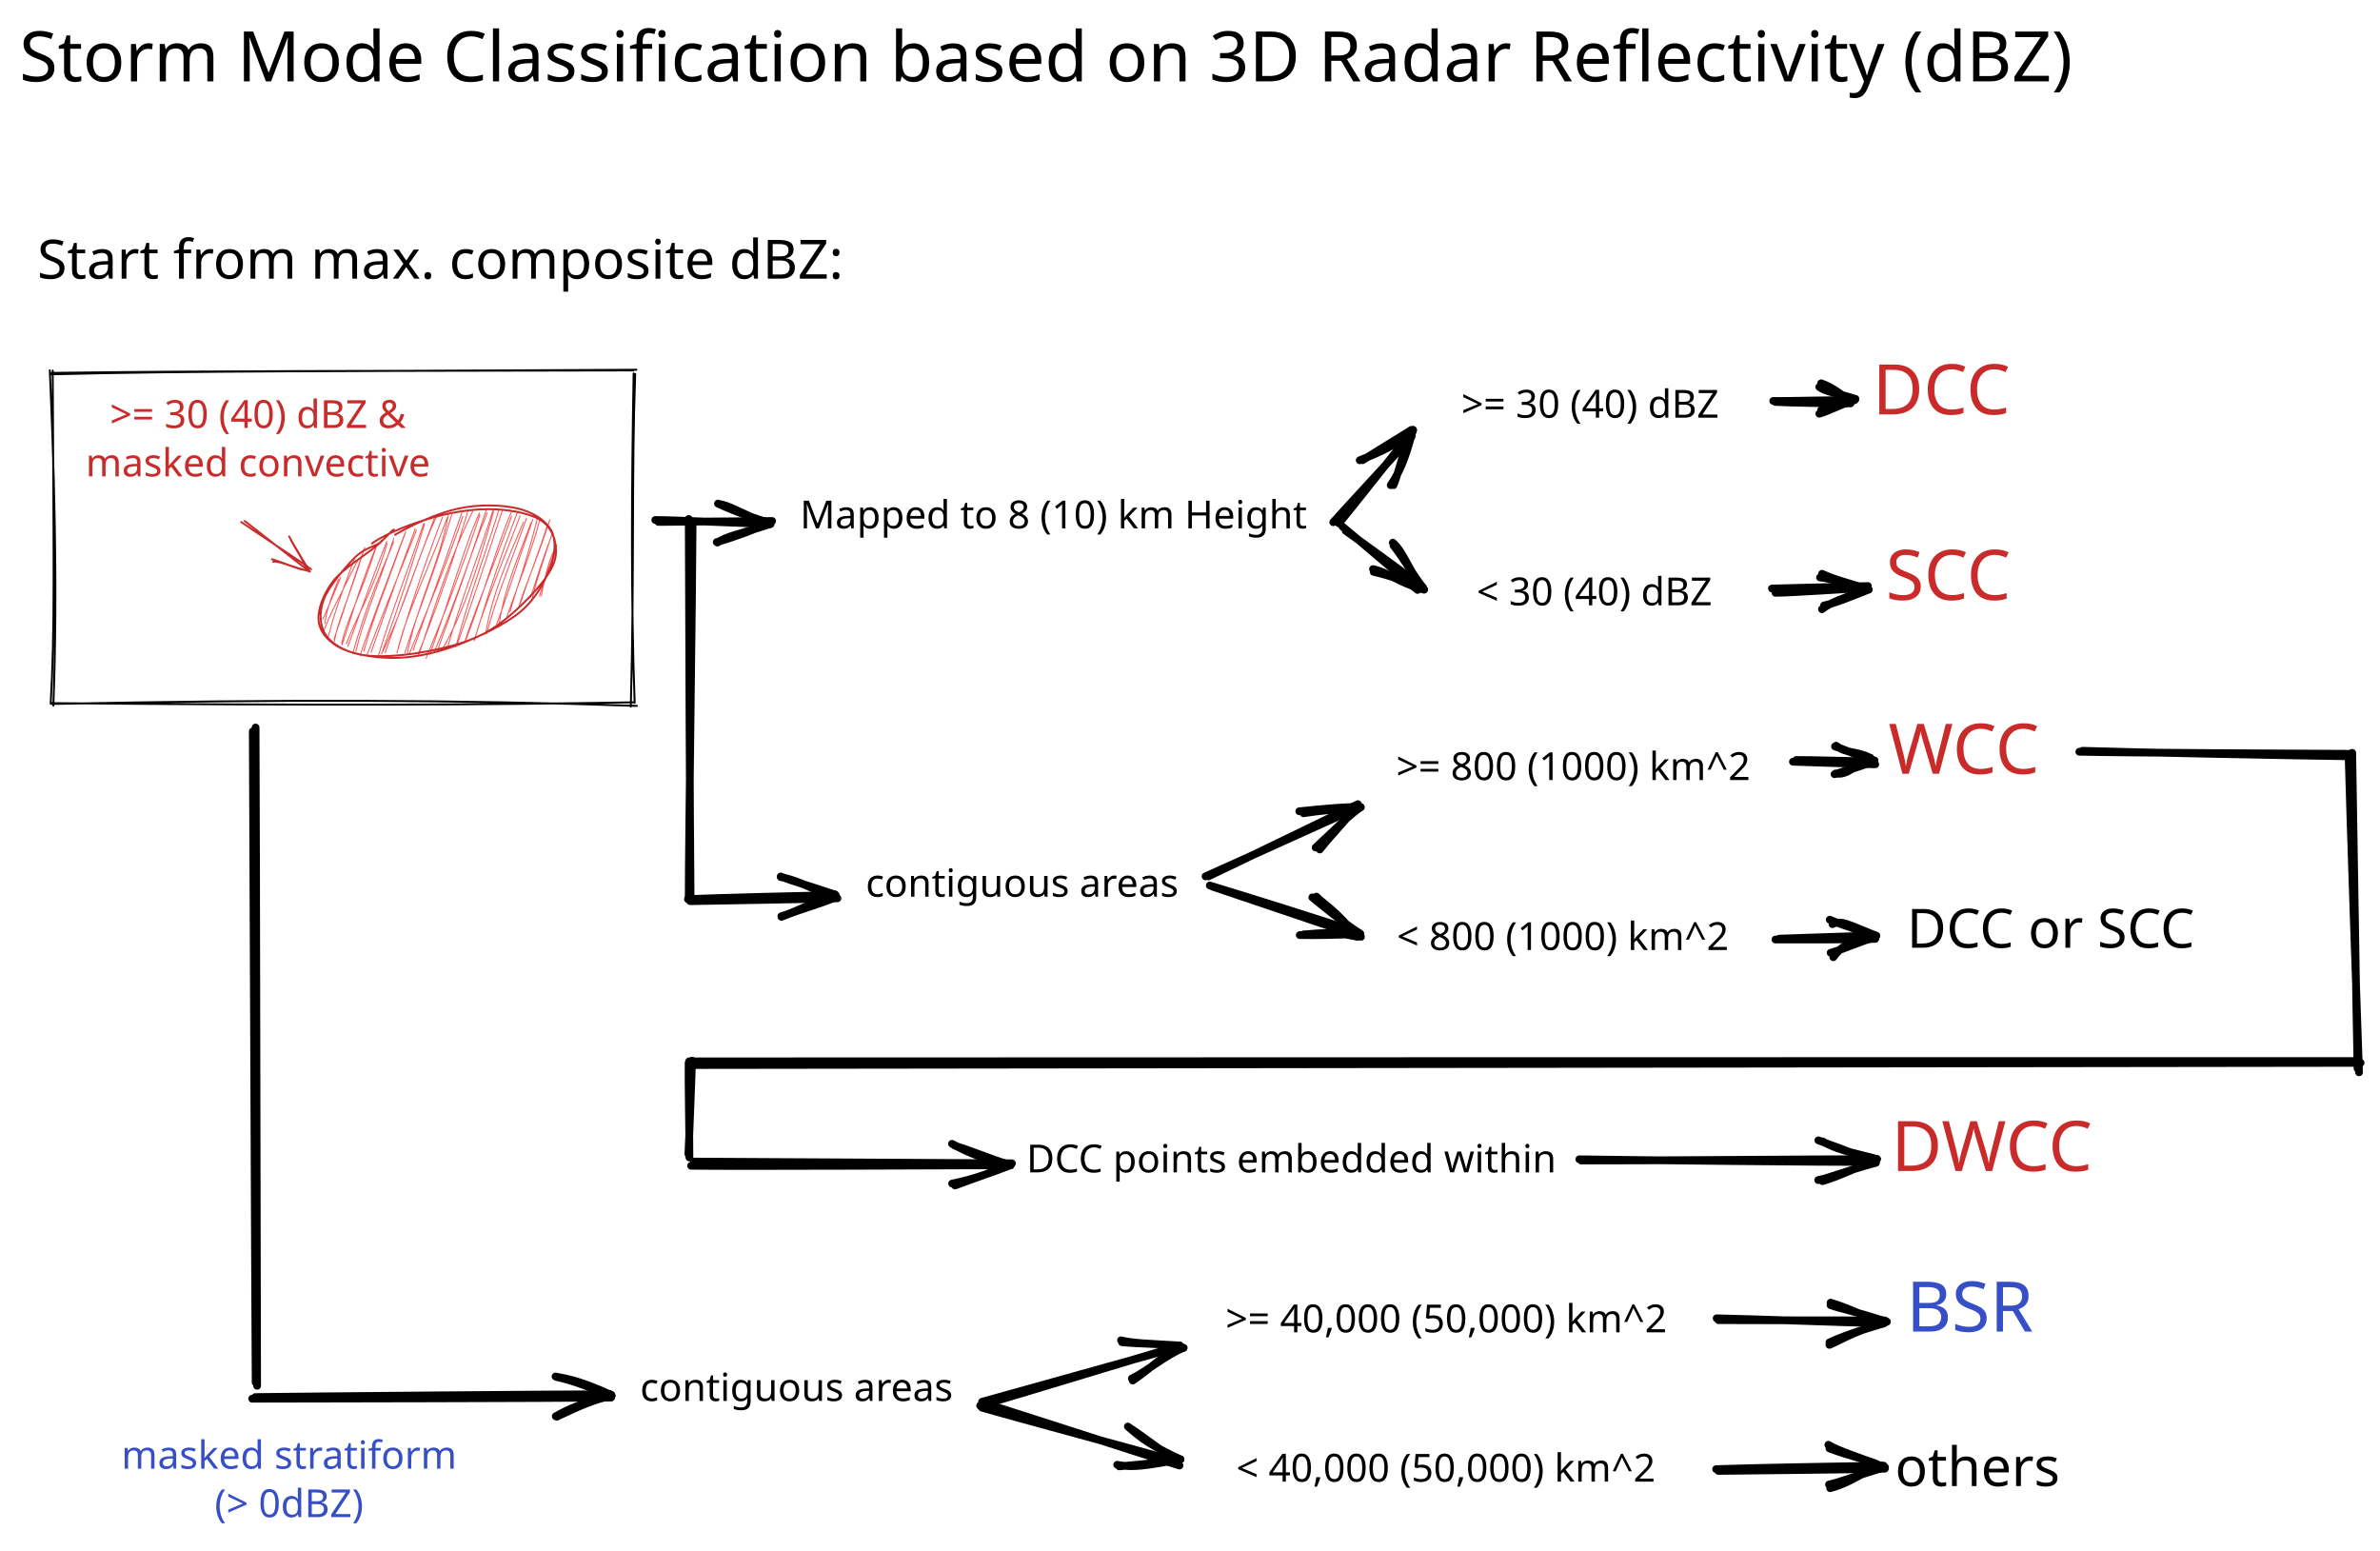
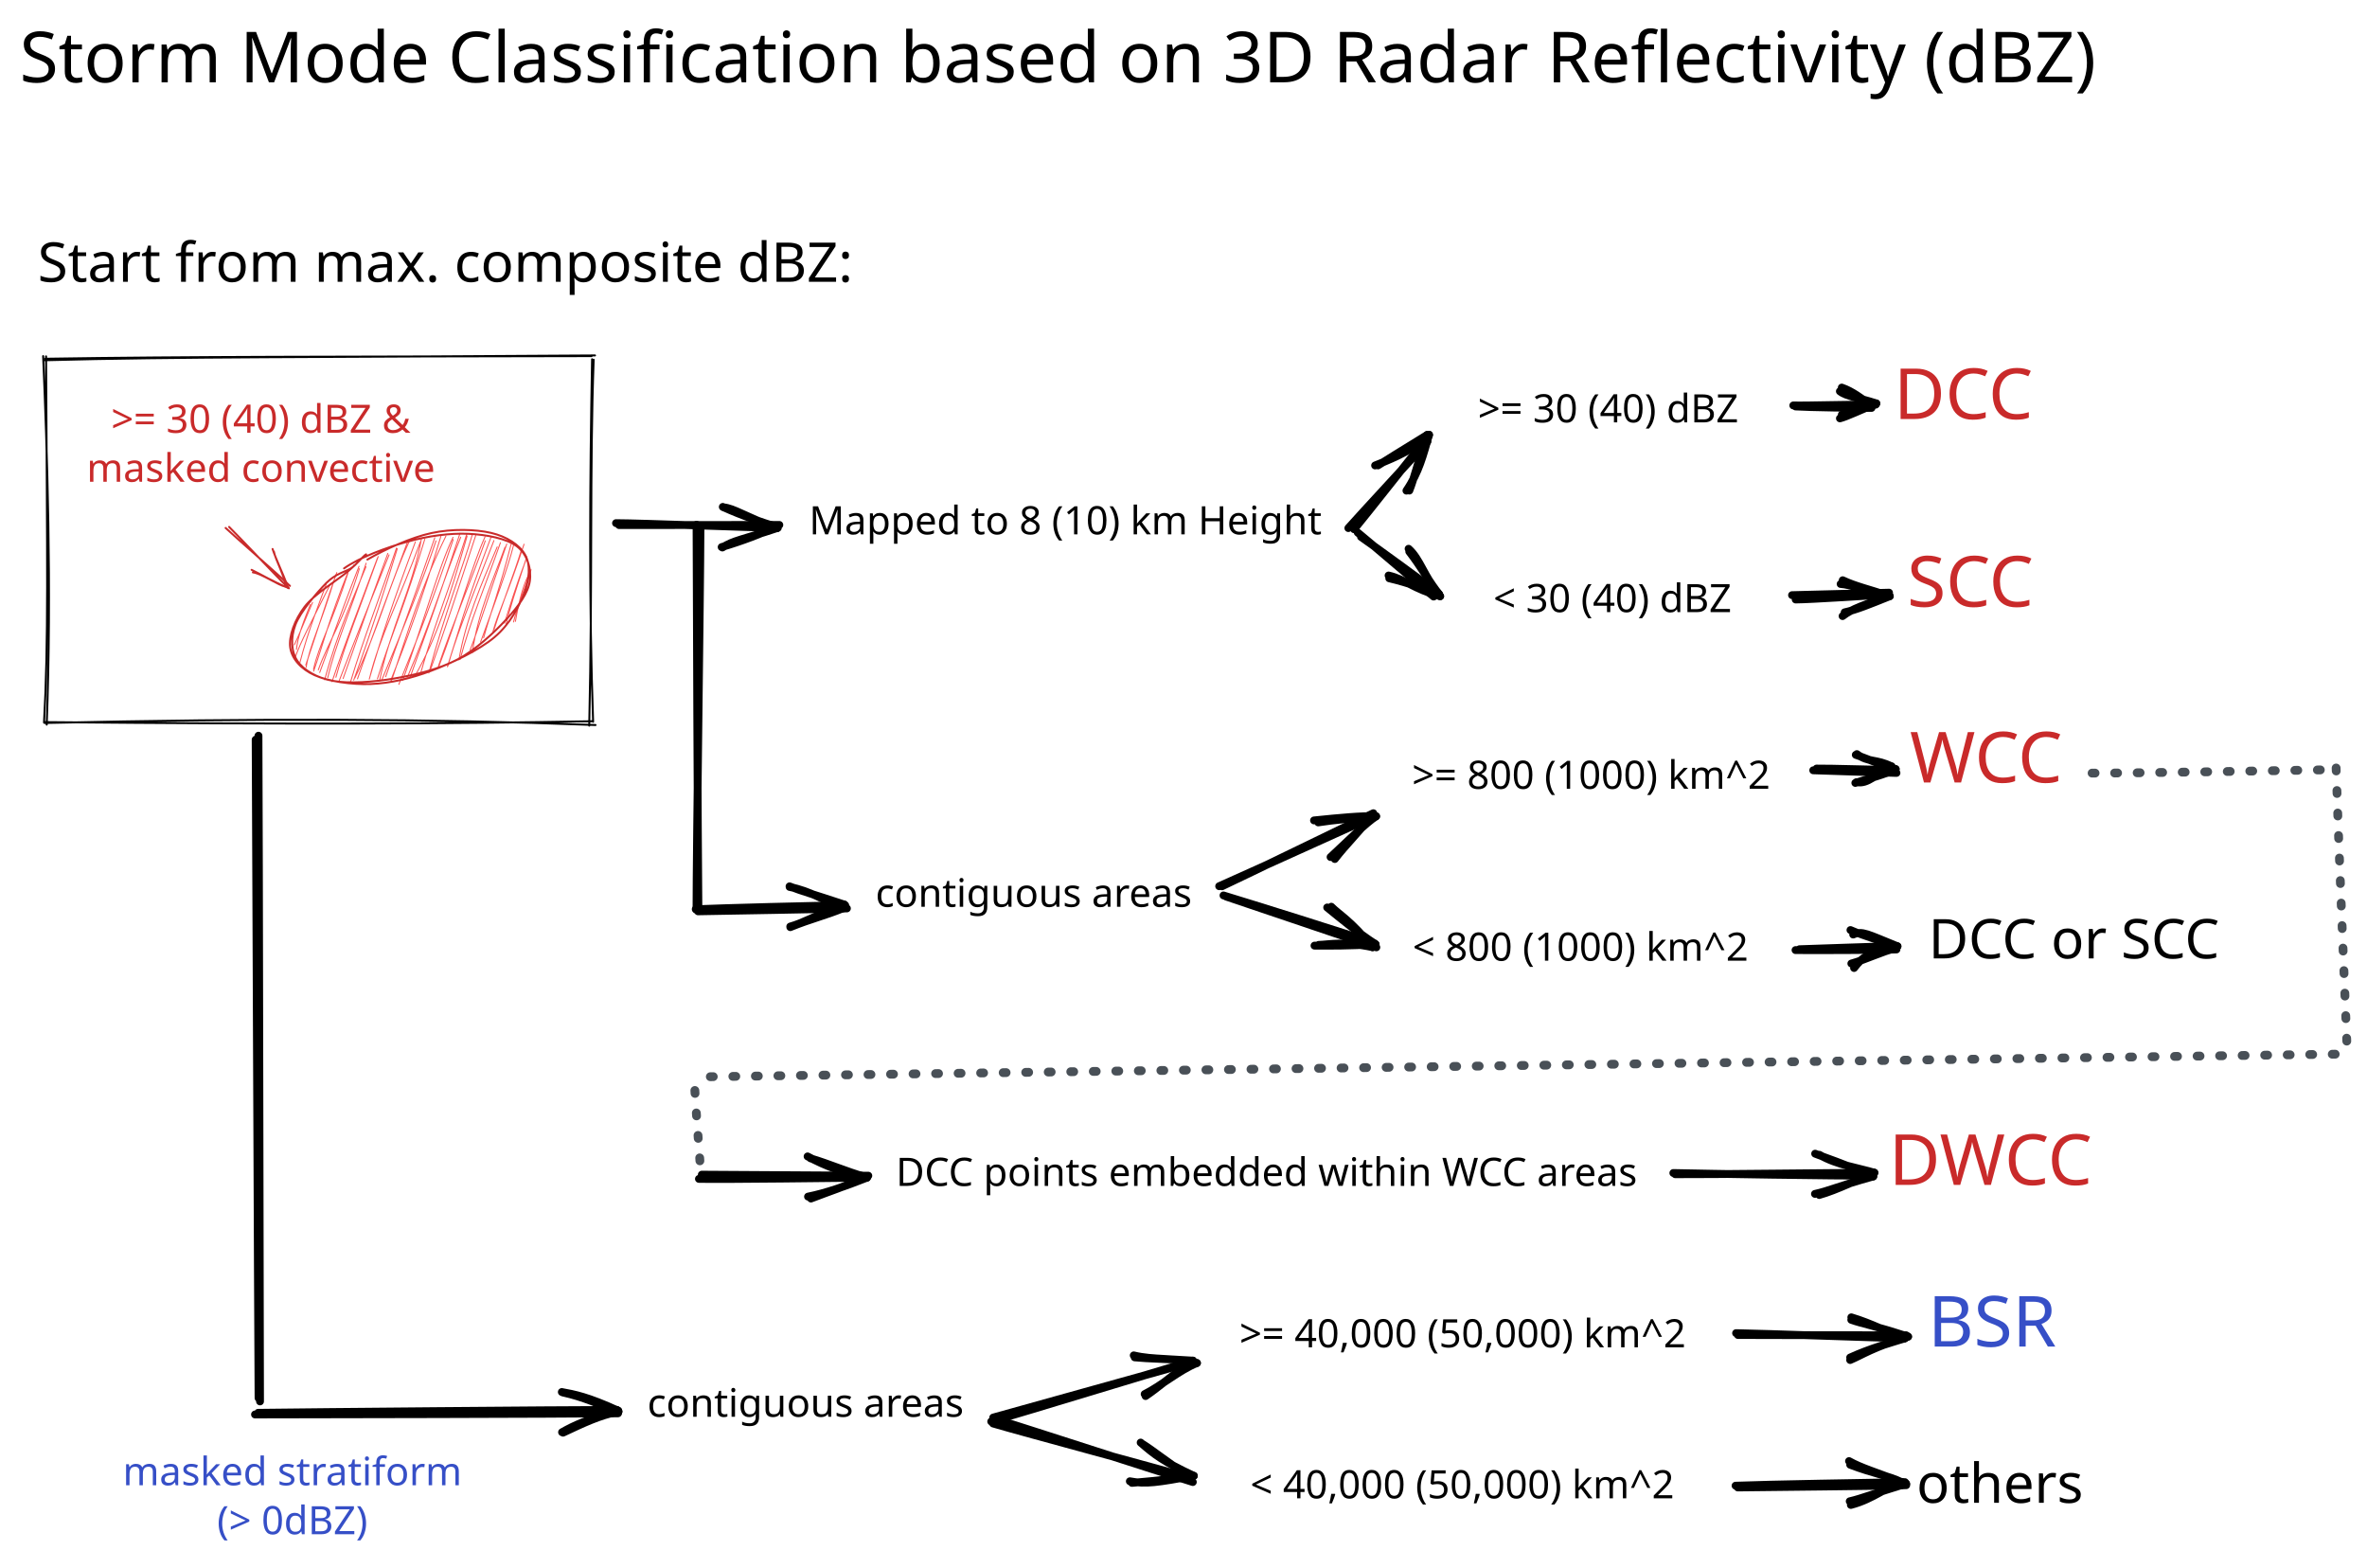
- <svg xmlns="http://www.w3.org/2000/svg" version="1.1" viewBox="0 0 1228.635 800.096" width="3685.905" height="2400.287">
+ <svg xmlns="http://www.w3.org/2000/svg" version="1.1" viewBox="0 0 1208.242 800.096" width="3624.726" height="2400.287">
  <defs>
    <style>
      @font-face {
        font-family: "Virgil";
        src: url("https://excalidraw.com/Virgil.woff2");
      }
      @font-face {
        font-family: "Cascadia";
        src: url("https://excalidraw.com/Cascadia.woff2");
      }
    </style>
  </defs>
-   <g stroke-linecap="round" transform="translate(27.04177 191.8299) rotate(0 150.1582 85.54688)">
-     <path d="M-0.39 1.38 C73.12 -0.48, 149.22 -0.08, 301.51 -0.97 M-0.25 0.65 C78.55 -0.43, 157.82 -0.32, 299.84 -0.63 M300.87 1.18 C298.97 52.66, 300.47 103.2, 298.6 172.93 M300.06 0.93 C299.04 59.26, 298.61 116.09, 300.59 170.94 M301.75 172.53 C210.55 169.38, 119.62 169.07, -0.53 171.54 M300.43 170.68 C219.99 172.06, 139.5 172.35, -0.27 171.11 M0.5 172.4 C2.99 108.31, 0.54 42.41, -1.33 -0.67 M-0.88 171.34 C1.33 133.69, 0.61 96.51, 0.17 -0.54" stroke="#000000" stroke-width="1" fill="none" />
-   </g>
-   <g stroke-linecap="round" transform="translate(161.8188 268.085) rotate(338.5158 64.02582 32.86523)">
+   <g stroke-linecap="round" transform="translate(23.34886 182.4279) rotate(0 139.5663 93.06641)">
+     <path d="M-0.4 1.45 C67.84 -0.4, 138.8 0.02, 280.38 -1.01 M-0.26 0.68 C72.94 -0.47, 146.63 -0.36, 278.63 -0.66 M279.69 1.18 C277.65 57.22, 279.15 112.33, 277.42 187.96 M278.88 0.93 C277.71 64.38, 277.28 126.33, 279.41 185.98 M280.64 187.64 C195.71 184.42, 111.07 184.1, -0.56 186.6 M279.26 185.7 C204.47 187.04, 129.64 187.35, -0.29 186.15 M0.5 187.44 C3.14 117.69, 0.69 46.14, -1.33 -0.67 M-0.88 186.38 C1.42 145.46, 0.71 105.01, 0.17 -0.54" stroke="#000000" stroke-width="1" fill="none" />
+   </g>
+   <g stroke-linecap="round" transform="translate(145.4336 277.6734) rotate(338.5158 64.02582 32.86523)">
    <path d="M6.56 18.95 C6.56 18.95, 6.56 18.95, 6.56 18.95 M6.56 18.95 C6.56 18.95, 6.56 18.95, 6.56 18.95 M2.26 31.06 C4.45 26.94, 7.49 22.53, 17.28 12.31 M2.11 28.49 C6.35 24.48, 9.14 21.55, 18.7 11.73 M-0.34 35.17 C6.51 27.32, 12.58 22.62, 30.55 6.39 M1.47 37.91 C11.45 24.14, 22.48 12.58, 28.63 5.59 M3.52 41.36 C9.35 31.5, 17.99 24.45, 35.03 2.8 M3.76 40.21 C15.82 26.02, 27 11.98, 35.81 2.09 M6.63 43.72 C13.48 33.41, 24.62 24.49, 41.07 4.35 M6.36 44.6 C15.01 34.67, 23.08 23.19, 41.82 3.3 M8.81 44.86 C18.05 34.16, 30.69 25.66, 47.22 4.47 M9 46.37 C17.9 36.54, 26.65 25.77, 47.52 3.27 M9.97 50.78 C24.7 30.88, 41.21 14.86, 50.74 4.8 M11.85 50.32 C21.9 35.83, 33.88 24.33, 51.49 3.13 M15.78 51.67 C26.09 37.87, 38.25 25.33, 58.47 2.22 M13.11 53.05 C26.97 36.66, 42.1 20.37, 57.91 2.7 M16.7 53.93 C31.21 38.1, 42.76 25.96, 63.94 3.45 M19 53.59 C30.7 40.35, 41.85 26.83, 63.62 2.54 M23.73 56.35 C41.46 36.21, 56.9 17.29, 69 2.05 M21.55 57.01 C36.18 38.36, 51.83 21.61, 68.73 1.6 M24.66 55.54 C44.66 37.22, 59.55 16.29, 76.86 0.05 M25.74 56.46 C41.33 38.17, 57.85 20.17, 75.58 0.23 M31.85 58.07 C43.61 41.29, 61.03 25.9, 81.17 3.23 M31.28 58.8 C44.23 41.93, 57.17 26.24, 78.89 2.16 M35.87 61.51 C50.02 39.4, 69.46 23.09, 82.24 1.92 M35.2 60.19 C48.17 43.99, 62.82 29.4, 83.83 2.68 M37.14 61.48 C56.91 41.11, 76.02 20.98, 88.84 5.57 M39.54 60.68 C51.38 46.78, 62.83 34.33, 88.87 3.85 M41.09 64.27 C58.04 44.23, 72.81 24.99, 94.5 5.1 M41.34 63.3 C56.52 47.2, 71.94 29.93, 92.04 4.3 M44.37 66.8 C61.55 48.88, 78.37 30.75, 97.26 8.16 M46.93 65.65 C67.03 42.69, 86.04 17.68, 97.58 7.08 M49.25 65.52 C70.75 43.82, 85.33 25.19, 101.27 8.45 M51.28 65.25 C61.93 52.91, 72.87 41.26, 101.63 6.51 M54.05 65.46 C71.11 51.54, 83.42 36.59, 104.54 9.09 M56.34 66.16 C71.74 45.85, 89.56 26.85, 104.83 8 M60.72 67 C78.02 43.49, 98 21.47, 107.29 9.36 M61.66 66.27 C75.86 50.18, 89.11 34.16, 108.72 10.45 M66.6 65.49 C80.17 49.36, 99.4 29.54, 112.26 14.78 M66.09 66.44 C84.71 46.23, 102.26 23, 112.96 12.76 M70.71 67.5 C81.61 54.24, 91.33 40.81, 115.79 13.97 M71.03 67.32 C79.27 56.28, 88.31 46.7, 116.42 16.26 M77.47 66.42 C87.91 49.01, 102.07 34.79, 116.78 19.91 M78.12 66.43 C89.92 50.29, 103.88 36.12, 119.11 18.49 M85.13 65.53 C96 46.4, 109.4 34.18, 120.42 21.5 M84.64 63.81 C93.96 53.65, 102.21 42.96, 121.85 20.31 M93.32 60.56 C100.72 50.62, 110 40.59, 123.9 21.17 M91.06 62.04 C104.59 46.63, 117.92 31.99, 124.95 22.03 M98.83 59.46 C104.41 51.84, 113.25 43.93, 130.02 23.65 M99.76 58.67 C108.4 47.93, 119.4 36.35, 127.83 25.7 M106.62 58.27 C110.62 52.14, 117.08 44.47, 129 30.08 M105.97 57.47 C111.84 50.41, 117.57 42.84, 127.74 31.76 M111.51 58.68 C117.38 49.05, 123.28 41.21, 127.3 38.48 M110.52 58.61 C113.48 54.25, 118.77 48.48, 128.6 37.05" stroke="#fa5252" stroke-width="0.5" fill="none" />
    <path d="M40.02 1.46 C49.59 -0.89, 64.19 -0.5, 75.1 0.63 C86.02 1.76, 96.95 4.47, 105.48 8.26 C114.02 12.06, 122.89 17.73, 126.29 23.39 C129.69 29.05, 129 36.8, 125.89 42.24 C122.78 47.67, 115.8 52.05, 107.62 56 C99.44 59.95, 87.53 64.74, 76.82 65.94 C66.1 67.13, 53.84 65.34, 43.33 63.16 C32.83 60.98, 20.92 57.28, 13.79 52.87 C6.66 48.46, 1.81 42.29, 0.57 36.69 C-0.68 31.08, 1.61 24.49, 6.32 19.23 C11.02 13.97, 22.67 7.86, 28.79 5.12 C34.92 2.37, 40.32 3.28, 43.08 2.77 C45.83 2.26, 45.19 1.72, 45.31 2.05 M52.75 1.65 C63.31 0.04, 77.54 -0.71, 88.17 1.03 C98.79 2.77, 109.75 7.45, 116.48 12.09 C123.22 16.73, 127.79 23.08, 128.57 28.85 C129.34 34.61, 126.14 41.1, 121.14 46.68 C116.13 52.25, 108.34 59.01, 98.54 62.3 C88.75 65.59, 73.62 66.57, 62.38 66.41 C51.13 66.26, 40.44 64.66, 31.05 61.37 C21.66 58.08, 11.27 52.06, 6.04 46.67 C0.81 41.28, -1.7 34.76, -0.36 29.04 C0.98 23.31, 7.08 16.58, 14.09 12.33 C21.1 8.07, 35.32 5.7, 41.69 3.5 C48.07 1.29, 50.49 -0.31, 52.33 -0.9 C54.18 -1.49, 52.2 -0.67, 52.76 -0.03" stroke="#c92a2a" stroke-width="1" fill="none" />
  </g>
  <g transform="translate(10 10) rotate(0 585.5 22.5)">
    <text x="0" y="32" font-family="Virgil, Segoe UI Emoji" font-size="36px" fill="#000000" text-anchor="start" style="white-space: pre;" direction="ltr">Storm Mode Classification based on 3D Radar Reflectivity (dBZ)</text>
  </g>
  <g transform="translate(19.23317 118.8263) rotate(0 224.5 17.5)">
    <text x="0" y="25" font-family="Virgil, Segoe UI Emoji" font-size="28px" fill="#000000" text-anchor="start" style="white-space: pre;" direction="ltr">Start from max. composite dBZ:</text>
  </g>
  <g transform="translate(39.67458 202.8924) rotate(0 93.5 25)">
    <text x="93.5" y="18" font-family="Virgil, Segoe UI Emoji" font-size="20px" fill="#c92a2a" text-anchor="middle" style="white-space: pre;" direction="ltr">&gt;= 30 (40) dBZ &amp;</text>
    <text x="93.5" y="43" font-family="Virgil, Segoe UI Emoji" font-size="20px" fill="#c92a2a" text-anchor="middle" style="white-space: pre;" direction="ltr">masked convective</text>
  </g>
  <g stroke-linecap="round">
-     <g transform="translate(125.3002 268.507) rotate(0 17.25278 13.48677)">
-       <path d="M-0.77 0.97 C5.03 5.07, 29.55 21.01, 35.27 25.3 M1.03 0.43 C6.69 4.63, 28.9 22.47, 34.72 26.55" stroke="#c92a2a" stroke-width="1" fill="none" />
-     </g>
-     <g transform="translate(125.3002 268.507) rotate(0 17.25278 13.48677)">
-       <path d="M15.72 21.44 C20.24 20.89, 29.7 26.33, 32.84 25.57 M15.06 20.13 C19.88 21.5, 26.44 24.54, 34.43 26.33" stroke="#c92a2a" stroke-width="1" fill="none" />
-     </g>
-     <g transform="translate(125.3002 268.507) rotate(0 17.25278 13.48677)">
-       <path d="M24.63 9.68 C26.18 13.09, 32.59 22.53, 32.84 25.57 M23.96 8.37 C26.32 12.98, 30.41 19.27, 34.43 26.33" stroke="#c92a2a" stroke-width="1" fill="none" />
-     </g>
-   </g>
-   <g stroke-linecap="round">
-     <g transform="translate(340.0953 269.2969) rotate(0 28.35078 0.1291057)">
-       <path d="M-0.23 0.1 C9.71 -0.07, 48.9 -0.2, 58.52 -0.37 M-1.81 -0.89 C8.1 -0.91, 47.44 1, 57.74 1.15" stroke="#000000" stroke-width="4" fill="none" />
-     </g>
-     <g transform="translate(340.0953 269.2969) rotate(0 28.35078 0.1291057)">
-       <path d="M30.27 10.75 C35.62 7.21, 40.26 6.89, 57.18 1.31 M29.9 10.53 C39.66 7.72, 50.22 3.78, 56.77 0.49" stroke="#000000" stroke-width="4" fill="none" />
-     </g>
-     <g transform="translate(340.0953 269.2969) rotate(0 28.35078 0.1291057)">
-       <path d="M30.92 -9.14 C36.25 -8.64, 40.75 -4.9, 57.18 1.31 M30.55 -9.36 C40.2 -4.84, 50.52 -1.45, 56.77 0.49" stroke="#000000" stroke-width="4" fill="none" />
+     <g transform="translate(115.9242 268.507) rotate(0 15.65912 16.11316)">
+       <path d="M-0.77 0.97 C4.5 5.95, 26.9 25.38, 32.09 30.56 M1.03 0.43 C6.16 5.5, 26.24 26.85, 31.53 31.8" stroke="#c92a2a" stroke-width="1" fill="none" />
+     </g>
+     <g transform="translate(115.9242 268.507) rotate(0 15.65912 16.11316)">
+       <path d="M13.16 23.66 C17.49 24.14, 26.73 30.61, 29.65 30.82 M12.5 22.34 C17.15 24.56, 23.53 28.43, 31.24 31.59" stroke="#c92a2a" stroke-width="1" fill="none" />
+     </g>
+     <g transform="translate(115.9242 268.507) rotate(0 15.65912 16.11316)">
+       <path d="M23.87 13.01 C24.6 17.06, 30.19 27.16, 29.65 30.82 M23.21 11.7 C24.89 16.84, 28.31 23.66, 31.24 31.59" stroke="#c92a2a" stroke-width="1" fill="none" />
+     </g>
+   </g>
+   <g stroke-linecap="round">
+     <g transform="translate(316.2629 267.9124) rotate(0 39.86828 0.3250048)">
+       <path d="M-0.23 0.1 C13.55 0, 68.1 0.13, 81.55 0.02 M-1.81 -0.89 C11.94 -0.85, 66.64 1.32, 80.78 1.54" stroke="#000000" stroke-width="4" fill="none" />
+     </g>
+     <g transform="translate(316.2629 267.9124) rotate(0 39.86828 0.3250048)">
+       <path d="M52.48 11.55 C58 7.92, 62.8 7.53, 80.21 1.7 M52.11 11.33 C62.17 8.38, 73.03 4.28, 79.8 0.89" stroke="#000000" stroke-width="4" fill="none" />
+     </g>
+     <g transform="translate(316.2629 267.9124) rotate(0 39.86828 0.3250048)">
+       <path d="M53.06 -8.96 C58.57 -8.41, 63.26 -4.64, 80.21 1.7 M52.69 -9.18 C62.68 -4.58, 73.32 -1.11, 79.8 0.89" stroke="#000000" stroke-width="4" fill="none" />
    </g>
  </g>
  <g transform="translate(407.3465 254.7284) rotate(0 136.5 12.5)">
    <text x="136.5" y="18" font-family="Virgil, Segoe UI Emoji" font-size="20px" fill="#000000" text-anchor="middle" style="white-space: pre;" direction="ltr">Mapped to 8 (10) km Height</text>
  </g>
  <g stroke-linecap="round">
    <g transform="translate(679.3439 252.7237) rotate(322.7114 30.13512 -5.795878)">
      <path d="M-0.44 -0.65 C9.17 -2.56, 48.4 -9.33, 58.45 -11.33 M1.53 1.62 C11.46 -0.67, 51.07 -10.98, 60.71 -13.21" stroke="#000000" stroke-width="4" fill="none" />
    </g>
    <g transform="translate(679.3439 252.7237) rotate(322.7114 30.13512 -5.795878)">
      <path d="M34.73 2.11 C45.59 -1.53, 52.43 -7.09, 61.18 -13.59 M35.92 2.98 C41.85 -0.6, 45.69 -4.16, 60.4 -14.1" stroke="#000000" stroke-width="4" fill="none" />
    </g>
    <g transform="translate(679.3439 252.7237) rotate(322.7114 30.13512 -5.795878)">
      <path d="M29.79 -17.81 C42.47 -14.2, 51.1 -12.52, 61.18 -13.59 M30.98 -16.94 C37.96 -16.38, 42.83 -15.79, 60.4 -14.1" stroke="#000000" stroke-width="4" fill="none" />
    </g>
  </g>
  <g transform="translate(739.3972 197.5877) rotate(0 81.5 12.5)">
    <text x="81.5" y="18" font-family="Virgil, Segoe UI Emoji" font-size="20px" fill="#000000" text-anchor="middle" style="white-space: pre;" direction="ltr">&gt;= 30 (40) dBZ</text>
  </g>
  <g stroke-linecap="round">
    <g transform="translate(916.0144 206.4606) rotate(0 20.41197 0.9041169)">
      <path d="M0.55 1.01 C7.08 1.45, 32.86 1.81, 39.31 1.75 M-0.62 0.49 C6.26 0.68, 34.42 -0.14, 41.44 0.09" stroke="#000000" stroke-width="4" fill="none" />
    </g>
    <g transform="translate(916.0144 206.4606) rotate(0 20.41197 0.9041169)">
      <path d="M24.14 5.2 C29.88 2.85, 33.98 2.03, 39.65 0.64 M23.18 7.08 C26.53 6.21, 32.91 3.19, 41.77 -0.54" stroke="#000000" stroke-width="4" fill="none" />
    </g>
    <g transform="translate(916.0144 206.4606) rotate(0 20.41197 0.9041169)">
      <path d="M24.12 -8.63 C29.76 -6.68, 33.87 -3.2, 39.65 0.64 M23.16 -6.74 C26.54 -4.04, 32.93 -3.48, 41.77 -0.54" stroke="#000000" stroke-width="4" fill="none" />
    </g>
  </g>
  <g transform="translate(965.2136 181.8651) rotate(0 37 22.5)">
    <text x="37" y="32" font-family="Virgil, Segoe UI Emoji" font-size="36px" fill="#c92a2a" text-anchor="middle" style="white-space: pre;" direction="ltr">DCC</text>
  </g>
  <g stroke-linecap="round">
    <g transform="translate(694.0321 272.6098) rotate(0 19.47612 15.55666)">
      <path d="M-0.98 -0.78 C5.4 4.39, 31.33 26.62, 37.77 31.89 M0.7 1.43 C7.5 6.16, 33.39 24.98, 39.94 30.07" stroke="#000000" stroke-width="4" fill="none" />
    </g>
    <g transform="translate(694.0321 272.6098) rotate(0 19.47612 15.55666)">
      <path d="M14.77 21.14 C23.14 22.99, 27.5 28.03, 41.11 31.71 M15.12 22.57 C24.92 24.85, 33.6 28.18, 40.59 30.71" stroke="#000000" stroke-width="4" fill="none" />
    </g>
    <g transform="translate(694.0321 272.6098) rotate(0 19.47612 15.55666)">
      <path d="M24.99 7.49 C30.87 12.72, 32.64 21.22, 41.11 31.71 M25.33 8.92 C31.16 16.43, 35.94 24.99, 40.59 30.71" stroke="#000000" stroke-width="4" fill="none" />
    </g>
  </g>
  <g transform="translate(746.5808 294.4315) rotate(0 76.5 12.5)">
    <text x="76.5" y="18" font-family="Virgil, Segoe UI Emoji" font-size="20px" fill="#000000" text-anchor="middle" style="white-space: pre;" direction="ltr">&lt; 30 (40) dBZ</text>
  </g>
  <g stroke-linecap="round">
    <g transform="translate(915.4239 304.5198) rotate(0 24.0903 -0.2632462)">
      <path d="M-0.67 -0.74 C7.57 -0.96, 40.75 -1.83, 48.85 -2.01 M1.19 1.48 C9.39 1.42, 40.7 -0.68, 48.36 -1.1" stroke="#000000" stroke-width="4" fill="none" />
    </g>
    <g transform="translate(915.4239 304.5198) rotate(0 24.0903 -0.2632462)">
      <path d="M25.13 9.94 C30.03 6.11, 35.95 4.49, 48.23 -0.43 M26.18 8.02 C32.09 6.73, 38.86 3.98, 49.23 -0.21" stroke="#000000" stroke-width="4" fill="none" />
    </g>
    <g transform="translate(915.4239 304.5198) rotate(0 24.0903 -0.2632462)">
      <path d="M24.13 -6.44 C29.2 -6.09, 35.37 -3.54, 48.23 -0.43 M25.19 -8.35 C31.48 -5.35, 38.51 -3.79, 49.23 -0.21" stroke="#000000" stroke-width="4" fill="none" />
    </g>
  </g>
  <g transform="translate(971.7605 277.6424) rotate(0 34 22.5)">
    <text x="34" y="32" font-family="Virgil, Segoe UI Emoji" font-size="36px" fill="#c92a2a" text-anchor="middle" style="white-space: pre;" direction="ltr">SCC</text>
  </g>
  <g stroke-linecap="round">
    <g transform="translate(355.9363 268.4393) rotate(0 0.6067311 97.65135)">
      <path d="M-0.38 -0.58 C-0.31 31.67, 0.22 161.71, 0.56 194.26 M1.61 1.73 C1.52 34.13, -0.38 164.06, -0.4 195.89" stroke="#000000" stroke-width="4" fill="none" />
    </g>
  </g>
  <g stroke-linecap="round">
    <g transform="translate(355.8019 465.1891) rotate(0 37.9259 -1.55342)">
      <path d="M0.52 -0.03 C13.26 -0.28, 63.93 -1.08, 76.51 -1.52 M-0.66 -1.1 C11.92 -1.65, 63.05 -3.03, 75.68 -3.07" stroke="#000000" stroke-width="4" fill="none" />
    </g>
    <g transform="translate(355.8019 465.1891) rotate(0 37.9259 -1.55342)">
      <path d="M47.61 8.05 C58.18 3.76, 64.99 2.31, 74.96 -1.76 M47.58 7.73 C54.16 5.9, 59.11 2.78, 75.08 -3.52" stroke="#000000" stroke-width="4" fill="none" />
    </g>
    <g transform="translate(355.8019 465.1891) rotate(0 37.9259 -1.55342)">
      <path d="M47.26 -12.47 C57.92 -10.39, 64.84 -5.47, 74.96 -1.76 M47.22 -12.78 C53.76 -10.21, 58.78 -8.92, 75.08 -3.52" stroke="#000000" stroke-width="4" fill="none" />
    </g>
  </g>
  <g transform="translate(443.6707 444.8534) rotate(0 84 12.5)">
    <text x="84" y="18" font-family="Virgil, Segoe UI Emoji" font-size="20px" fill="#000000" text-anchor="middle" style="white-space: pre;" direction="ltr">contiguous areas</text>
  </g>
  <g stroke-linecap="round">
    <g transform="translate(620.0752 425.1751) rotate(322.7114 42.05455 9.132878)">
      <path d="M0.61 0.27 C14.68 3.32, 70.74 14.53, 84.64 17.4 M-0.53 -0.64 C13.44 2.7, 70.19 15.67, 84.16 18.91" stroke="#000000" stroke-width="4" fill="none" />
    </g>
    <g transform="translate(620.0752 425.1751) rotate(322.7114 42.05455 9.132878)">
      <path d="M54.83 24.09 C63.84 21.63, 73.47 20.57, 82.53 17.97 M53.72 21.98 C66.48 20.72, 78.39 19.04, 84.82 19.51" stroke="#000000" stroke-width="4" fill="none" />
    </g>
    <g transform="translate(620.0752 425.1751) rotate(322.7114 42.05455 9.132878)">
      <path d="M59.43 4.09 C66.81 8.05, 74.97 13.39, 82.53 17.97 M58.33 1.98 C69.23 8.64, 79.32 14.89, 84.82 19.51" stroke="#000000" stroke-width="4" fill="none" />
    </g>
  </g>
  <g stroke-linecap="round">
    <g transform="translate(625.5907 456.7187) rotate(0 37.95784 13.5746)">
      <path d="M0.27 0.9 C13.25 5.27, 64.17 22.49, 76.97 26.82 M-1.05 0.33 C11.85 4.26, 63.1 20.15, 75.99 24.82" stroke="#000000" stroke-width="4" fill="none" />
    </g>
    <g transform="translate(625.5907 456.7187) rotate(0 37.95784 13.5746)">
      <path d="M47.5 25.57 C53.03 25.42, 59.8 23.59, 75.05 26.75 M45.4 25.95 C54.18 26.01, 62.57 26.03, 76.6 25.28" stroke="#000000" stroke-width="4" fill="none" />
    </g>
    <g transform="translate(625.5907 456.7187) rotate(0 37.95784 13.5746)">
      <path d="M53.97 6.09 C58.16 10.28, 63.5 12.78, 75.05 26.75 M51.87 6.48 C58.79 12.08, 65.32 17.69, 76.6 25.28" stroke="#000000" stroke-width="4" fill="none" />
    </g>
  </g>
  <g transform="translate(710.2058 384.6268) rotate(0 102 12.5)">
    <text x="102" y="18" font-family="Virgil, Segoe UI Emoji" font-size="20px" fill="#000000" text-anchor="middle" style="white-space: pre;" direction="ltr">&gt;= 800 (1000) km^2</text>
  </g>
  <g transform="translate(709.7761 472.3651) rotate(0 97 12.5)">
    <text x="97" y="18" font-family="Virgil, Segoe UI Emoji" font-size="20px" fill="#000000" text-anchor="middle" style="white-space: pre;" direction="ltr">&lt; 800 (1000) km^2</text>
  </g>
  <g stroke-linecap="round">
    <g transform="translate(926.5304 392.8879) rotate(0 20.28513 0.5142877)">
      <path d="M-0.96 0.29 C6.1 0.52, 34.19 1.46, 41.53 1.63 M0.74 -0.6 C7.69 -0.7, 33.36 0.12, 40.39 0.12" stroke="#000000" stroke-width="4" fill="none" />
    </g>
    <g transform="translate(926.5304 392.8879) rotate(0 20.28513 0.5142877)">
      <path d="M21.08 6.35 C27.06 7.52, 31.06 2.08, 39.03 -1.68 M20.53 6.73 C27.9 4.26, 34.82 2.75, 41.13 -0.32" stroke="#000000" stroke-width="4" fill="none" />
    </g>
    <g transform="translate(926.5304 392.8879) rotate(0 20.28513 0.5142877)">
      <path d="M21.32 -7.98 C27.28 -3.51, 31.22 -5.65, 39.03 -1.68 M20.76 -7.6 C28.07 -5.16, 34.9 -1.76, 41.13 -0.32" stroke="#000000" stroke-width="4" fill="none" />
    </g>
  </g>
  <g transform="translate(977.3116 367.3866) rotate(0 36.5 22.5)">
    <text x="36.5" y="32" font-family="Virgil, Segoe UI Emoji" font-size="36px" fill="#c92a2a" text-anchor="middle" style="white-space: pre;" direction="ltr">WCC</text>
  </g>
  <g stroke-linecap="round">
    <g transform="translate(916.893 483.7841) rotate(0 25.39885 0.1713458)">
      <path d="M-0.36 1.16 C8.32 1.25, 42.96 1.17, 51.16 0.84 M1.65 0.72 C10.37 0.45, 42.59 -0.74, 50.84 -0.85" stroke="#000000" stroke-width="4" fill="none" />
    </g>
    <g transform="translate(916.893 483.7841) rotate(0 25.39885 0.1713458)">
      <path d="M29.52 10.3 C34.06 4.49, 36.45 2.55, 51.69 -0.78 M28.13 8.02 C35.83 5.91, 43.48 1.97, 51.06 0.12" stroke="#000000" stroke-width="4" fill="none" />
    </g>
    <g transform="translate(916.893 483.7841) rotate(0 25.39885 0.1713458)">
      <path d="M29.07 -6.78 C33.75 -8.83, 36.24 -7, 51.69 -0.78 M27.68 -9.07 C35.52 -5.61, 43.31 -3.99, 51.06 0.12" stroke="#000000" stroke-width="4" fill="none" />
    </g>
  </g>
  <g transform="translate(975.1476 464.1795) rotate(0 83.5 17.5)">
    <text x="83.5" y="25" font-family="Virgil, Segoe UI Emoji" font-size="28px" fill="#000000" text-anchor="middle" style="white-space: pre;" direction="ltr">DCC or SCC</text>
  </g>
  <g stroke-linecap="round">
-     <g transform="translate(1074.511 386.9706) rotate(0 69.18845 1.989191)">
-       <path d="M-1.09 1.06 C22 1.59, 116.17 2.06, 139.46 2.13 M0.54 0.56 C23.4 1.35, 115.13 3.13, 138.57 3.41" stroke="#000000" stroke-width="4" fill="none" />
-     </g>
-   </g>
-   <g stroke-linecap="round">
-     <g transform="translate(1213.014 389.287) rotate(0 2.100907 81.76153)">
-       <path d="M-0.6 0.24 C0.08 27.77, 3.82 136.9, 4.8 164.21 M1.28 -0.69 C1.78 26.55, 3.41 134.5, 4.02 162.19" stroke="#000000" stroke-width="4" fill="none" />
-     </g>
-   </g>
-   <g stroke-linecap="round">
-     <g transform="translate(1218.28 548.4237) rotate(0 -431.0907 0.2666343)">
-       <path d="M0.35 0.19 C-143.37 0.45, -717.89 1.09, -861.53 1.31 M-0.92 -0.76 C-144.89 -0.84, -718.98 -0.62, -862.54 -0.58" stroke="#000000" stroke-width="4" fill="none" />
-     </g>
-   </g>
-   <g stroke-linecap="round">
-     <g transform="translate(356.265 549.2166) rotate(0 0.05888783 23.25184)">
-       <path d="M-0.78 -0.44 C-0.94 7.63, -0.31 40.25, -0.38 48.23 M1.02 -1.72 C0.71 6.02, -0.41 38.05, -0.9 46.44" stroke="#000000" stroke-width="4" fill="none" />
-     </g>
-   </g>
-   <g stroke-linecap="round">
-     <g transform="translate(358.2331 600.458) rotate(0 81.34425 0.2444248)">
-       <path d="M0 -0.88 C27.29 -0.74, 136.63 -0.15, 164.15 0 M-1.46 1.27 C25.58 1.6, 135.24 1.08, 162.92 1.01" stroke="#000000" stroke-width="4" fill="none" />
-     </g>
-     <g transform="translate(358.2331 600.458) rotate(0 81.34425 0.2444248)">
-       <path d="M133.29 10.47 C142.62 8.65, 152.13 5.39, 163.46 1 M134.79 11.45 C144.16 7.86, 152.84 5.41, 162.28 0.51" stroke="#000000" stroke-width="4" fill="none" />
-     </g>
-     <g transform="translate(358.2331 600.458) rotate(0 81.34425 0.2444248)">
-       <path d="M133.22 -10.05 C142.43 -4.98, 151.96 -1.35, 163.46 1 M134.72 -9.07 C144.03 -6.25, 152.72 -2.3, 162.28 0.51" stroke="#000000" stroke-width="4" fill="none" />
-     </g>
-   </g>
-   <g transform="translate(532.1511 587.1385) rotate(0 134.5 12.5)">
-     <text x="134.5" y="18" font-family="Virgil, Segoe UI Emoji" font-size="20px" fill="#000000" text-anchor="middle" style="white-space: pre;" direction="ltr">DCC points embedded within</text>
-   </g>
-   <g stroke-linecap="round">
-     <g transform="translate(815.2996 598.2023) rotate(0 76.71118 0.8272515)">
-       <path d="M0.96 0.81 C26.38 0.94, 127.86 0.08, 153.42 0.11 M0 0.19 C25.17 0.57, 126.74 1.73, 152.4 1.52" stroke="#000000" stroke-width="4" fill="none" />
-     </g>
-     <g transform="translate(815.2996 598.2023) rotate(0 76.71118 0.8272515)">
-       <path d="M125.52 11.47 C134.44 8.98, 146.45 2.95, 153.65 0.07 M123.33 10.91 C130.13 9.46, 135.64 6.82, 153.07 1.97" stroke="#000000" stroke-width="4" fill="none" />
-     </g>
-     <g transform="translate(815.2996 598.2023) rotate(0 76.71118 0.8272515)">
-       <path d="M125.59 -9.05 C134.36 -3.85, 146.35 -2.18, 153.65 0.07 M123.4 -9.61 C130.23 -6.91, 135.73 -5.42, 153.07 1.97" stroke="#000000" stroke-width="4" fill="none" />
-     </g>
-   </g>
-   <g transform="translate(977.7449 572.4276) rotate(0 50.5 22.5)">
+     <g transform="translate(1069.013 393.5517) rotate(0 59.3631 0.2049326)">
+       <path d="M-1.09 1.06 C18.72 1.13, 99.8 -0.26, 119.81 -0.65" stroke="#495057" stroke-width="4.5" fill="none" stroke-dasharray="1.5 10" />
+     </g>
+   </g>
+   <g stroke-linecap="round">
+     <g transform="translate(1193.084 391.7659) rotate(0 2.277749 73.89389)">
+       <path d="M-0.6 0.24 C0.14 24.99, 4.12 123.02, 5.16 147.55" stroke="#495057" stroke-width="4.5" fill="none" stroke-dasharray="1.5 10" />
+     </g>
+   </g>
+   <g stroke-linecap="round">
+     <g transform="translate(1191.658 537.8846) rotate(0 -417.2804 5.978313)">
+       <path d="M0.35 0.19 C-138.94 2.19, -695.71 9.81, -834.92 11.77" stroke="#495057" stroke-width="4.5" fill="none" stroke-dasharray="1.5 10" />
+     </g>
+   </g>
+   <g stroke-linecap="round">
+     <g transform="translate(355.4741 557.0389) rotate(0 0.7129995 20.50136)">
+       <path d="M-0.78 -0.44 C-0.51 6.5, 1.84 34.6, 2.2 41.45" stroke="#495057" stroke-width="4.5" fill="none" stroke-dasharray="1.5 10" />
+     </g>
+   </g>
+   <g stroke-linecap="round">
+     <g transform="translate(358.2331 600.458) rotate(0 41.77514 0.2172074)">
+       <path d="M0 -0.88 C14.1 -0.8, 70.68 -0.45, 85.01 -0.36 M-1.46 1.27 C12.39 1.54, 69.29 0.78, 83.78 0.65" stroke="#000000" stroke-width="4" fill="none" />
+     </g>
+     <g transform="translate(358.2331 600.458) rotate(0 41.77514 0.2172074)">
+       <path d="M54.23 10.32 C63.54 8.43, 73.02 5.1, 84.33 0.64 M55.73 11.3 C65.08 7.65, 73.73 5.13, 83.14 0.16" stroke="#000000" stroke-width="4" fill="none" />
+     </g>
+     <g transform="translate(358.2331 600.458) rotate(0 41.77514 0.2172074)">
+       <path d="M54 -10.2 C63.25 -5.2, 72.8 -1.64, 84.33 0.64 M55.51 -9.22 C64.84 -6.46, 73.56 -2.58, 83.14 0.16" stroke="#000000" stroke-width="4" fill="none" />
+     </g>
+   </g>
+   <g transform="translate(453.0129 587.2978) rotate(0 193.5 12.5)">
+     <text x="193.5" y="18" font-family="Virgil, Segoe UI Emoji" font-size="20px" fill="#000000" text-anchor="middle" style="white-space: pre;" direction="ltr">DCC points embedded within WCC areas</text>
+   </g>
+   <g stroke-linecap="round">
+     <g transform="translate(854.1614 598.5379) rotate(0 51.20006 0.803662)">
+       <path d="M0.96 0.81 C17.88 0.94, 85.34 0.06, 102.4 0.08 M0 0.19 C16.67 0.56, 84.22 1.71, 101.38 1.5" stroke="#000000" stroke-width="4" fill="none" />
+     </g>
+     <g transform="translate(854.1614 598.5379) rotate(0 51.20006 0.803662)">
+       <path d="M74.49 11.41 C83.41 8.93, 95.42 2.92, 102.62 0.04 M72.29 10.85 C79.1 9.41, 84.61 6.77, 102.05 1.95" stroke="#000000" stroke-width="4" fill="none" />
+     </g>
+     <g transform="translate(854.1614 598.5379) rotate(0 51.20006 0.803662)">
+       <path d="M74.58 -9.11 C83.34 -3.9, 95.33 -2.22, 102.62 0.04 M72.39 -9.67 C79.22 -6.97, 84.72 -5.46, 102.05 1.95" stroke="#000000" stroke-width="4" fill="none" />
+     </g>
+   </g>
+   <g transform="translate(965.5844 572.7822) rotate(0 50.5 22.5)">
    <text x="50.5" y="32" font-family="Virgil, Segoe UI Emoji" font-size="36px" fill="#c92a2a" text-anchor="middle" style="white-space: pre;" direction="ltr">DWCC</text>
  </g>
  <g stroke-linecap="round">
    <g transform="translate(131.8885 376.6725) rotate(0 -0.2742172 168.747)">
      <path d="M0.05 -1.15 C0.36 55.17, 0.65 282.16, 0.84 338.64 M-1.39 0.86 C-1.11 56.78, -0.27 280.55, 0.09 336.9" stroke="#000000" stroke-width="4" fill="none" />
    </g>
  </g>
  <g stroke-linecap="round">
    <g transform="translate(131.3234 721.5955) rotate(0 91.49944 -0.7866603)">
      <path d="M-1.15 0.38 C29.42 0.34, 153.42 0.13, 184.15 -0.21 M0.45 -0.47 C30.86 -0.86, 153.26 -1.9, 183.58 -1.95" stroke="#000000" stroke-width="4" fill="none" />
    </g>
    <g transform="translate(131.3234 721.5955) rotate(0 91.49944 -0.7866603)">
      <path d="M156.08 9.67 C166.75 4.67, 174.4 0.99, 184.39 -1.11 M155.58 9.44 C161.57 6.03, 168.6 2.74, 184.26 -1.52" stroke="#000000" stroke-width="4" fill="none" />
    </g>
    <g transform="translate(131.3234 721.5955) rotate(0 91.49944 -0.7866603)">
      <path d="M155.96 -10.85 C166.69 -8.49, 174.37 -4.8, 184.39 -1.11 M155.46 -11.08 C161.65 -9.95, 168.71 -8.69, 184.26 -1.52" stroke="#000000" stroke-width="4" fill="none" />
    </g>
  </g>
  <g transform="translate(327.198 705.1346) rotate(0 84 12.5)">
    <text x="84" y="18" font-family="Virgil, Segoe UI Emoji" font-size="20px" fill="#000000" text-anchor="middle" style="white-space: pre;" direction="ltr">contiguous areas</text>
  </g>
  <g transform="translate(58.74189 740.0956) rotate(0 90.5 25)">
    <text x="90.5" y="18" font-family="Virgil, Segoe UI Emoji" font-size="20px" fill="#364fc7" text-anchor="middle" style="white-space: pre;" direction="ltr">masked stratiform</text>
    <text x="90.5" y="43" font-family="Virgil, Segoe UI Emoji" font-size="20px" fill="#364fc7" text-anchor="middle" style="white-space: pre;" direction="ltr">(&gt; 0dBZ)</text>
  </g>
  <g stroke-linecap="round">
    <g transform="translate(507.294 691.2014) rotate(322.7114 49.98212 18.67871)">
      <path d="M-0.34 0.08 C15.92 6.38, 81.42 30.6, 97.93 36.95 M1.68 -0.92 C18.3 5.62, 84.23 32.07, 100.31 38.28" stroke="#000000" stroke-width="4" fill="none" />
    </g>
    <g transform="translate(507.294 691.2014) rotate(322.7114 49.98212 18.67871)">
      <path d="M70.45 36.39 C79.6 38.15, 91.65 37.32, 101.29 39.95 M70.22 37.48 C77.75 37.94, 84.91 37.22, 100.4 37.73" stroke="#000000" stroke-width="4" fill="none" />
    </g>
    <g transform="translate(507.294 691.2014) rotate(322.7114 49.98212 18.67871)">
      <path d="M77.99 17.3 C84.5 25.37, 94.05 30.88, 101.29 39.95 M77.76 18.39 C83.28 23.53, 88.61 27.45, 100.4 37.73" stroke="#000000" stroke-width="4" fill="none" />
    </g>
  </g>
  <g stroke-linecap="round">
    <g transform="translate(508.3021 724.9654) rotate(0 49.62032 15.42332)">
      <path d="M0.08 -0.65 C16.98 4.66, 83.62 26.25, 100.58 31.5 M-1.34 1.63 C15.45 6.57, 82.28 24.43, 99.42 29.47" stroke="#000000" stroke-width="4" fill="none" />
    </g>
    <g transform="translate(508.3021 724.9654) rotate(0 49.62032 15.42332)">
      <path d="M68.43 31.11 C76.7 32.66, 82.47 31.68, 101.09 28.33 M69.52 31.93 C76.17 31.35, 81.49 30.94, 98.87 28.81" stroke="#000000" stroke-width="4" fill="none" />
    </g>
    <g transform="translate(508.3021 724.9654) rotate(0 49.62032 15.42332)">
      <path d="M73.95 11.35 C80.9 17.43, 85.4 20.99, 101.09 28.33 M75.04 12.16 C80.65 15.7, 84.83 19.41, 98.87 28.81" stroke="#000000" stroke-width="4" fill="none" />
    </g>
  </g>
  <g transform="translate(616.6399 669.7108) rotate(0 130 12.5)">
    <text x="130" y="18" font-family="Virgil, Segoe UI Emoji" font-size="20px" fill="#000000" text-anchor="middle" style="white-space: pre;" direction="ltr">&gt;= 40,000 (50,000) km^2</text>
  </g>
  <g transform="translate(616.4329 746.7811) rotate(0 130 12.5)">
    <text x="130" y="18" font-family="Virgil, Segoe UI Emoji" font-size="20px" fill="#000000" text-anchor="middle" style="white-space: pre;" direction="ltr">&lt; 40,000 (50,000)  km^2</text>
  </g>
  <g stroke-linecap="round">
    <g transform="translate(886.1707 681.21) rotate(0 43.41442 0.5630015)">
      <path d="M0.97 0.2 C15.59 0.22, 72.52 0.41, 86.81 0.34 M0.02 -0.75 C14.65 -0.53, 71.98 1.62, 86.38 1.87" stroke="#000000" stroke-width="4" fill="none" />
    </g>
    <g transform="translate(886.1707 681.21) rotate(0 43.41442 0.5630015)">
      <path d="M58.24 12.97 C64.26 10.47, 69.69 6.51, 87.82 1.04 M58.25 11.69 C68.51 7, 78.49 4.34, 85.73 2.04" stroke="#000000" stroke-width="4" fill="none" />
    </g>
    <g transform="translate(886.1707 681.21) rotate(0 43.41442 0.5630015)">
      <path d="M58.82 -7.54 C64.74 -5.44, 70.04 -4.8, 87.82 1.04 M58.84 -8.82 C68.73 -5.88, 78.49 -0.89, 85.73 2.04" stroke="#000000" stroke-width="4" fill="none" />
    </g>
  </g>
  <g transform="translate(980.8855 655.3143) rotate(0 36 22.5)">
    <text x="36" y="32" font-family="Virgil, Segoe UI Emoji" font-size="36px" fill="#364fc7" text-anchor="middle" style="white-space: pre;" direction="ltr">BSR</text>
  </g>
  <g stroke-linecap="round">
    <g transform="translate(886.5164 758.9891) rotate(0 42.95225 -1.113887)">
      <path d="M0.56 0.25 C14.83 0.01, 72.08 -0.39, 86.51 -0.92 M-0.6 -0.66 C13.48 -1.26, 71.24 -2.25, 85.85 -2.48" stroke="#000000" stroke-width="4" fill="none" />
    </g>
    <g transform="translate(886.5164 758.9891) rotate(0 42.95225 -1.113887)">
      <path d="M58.26 9.17 C70.01 6.11, 77.18 -0.7, 84.27 -2.43 M57.68 7.29 C63.61 5.95, 70.57 3.17, 86.47 -1.67" stroke="#000000" stroke-width="4" fill="none" />
    </g>
    <g transform="translate(886.5164 758.9891) rotate(0 42.95225 -1.113887)">
      <path d="M57.91 -11.35 C69.88 -6.76, 77.18 -5.9, 84.27 -2.43 M57.33 -13.22 C63.41 -9.79, 70.44 -7.79, 86.47 -1.67" stroke="#000000" stroke-width="4" fill="none" />
    </g>
  </g>
  <g transform="translate(976.8308 742.0526) rotate(0 44 17.5)">
    <text x="44" y="25" font-family="Virgil, Segoe UI Emoji" font-size="28px" fill="#000000" text-anchor="middle" style="white-space: pre;" direction="ltr">others</text>
  </g>
</svg>
